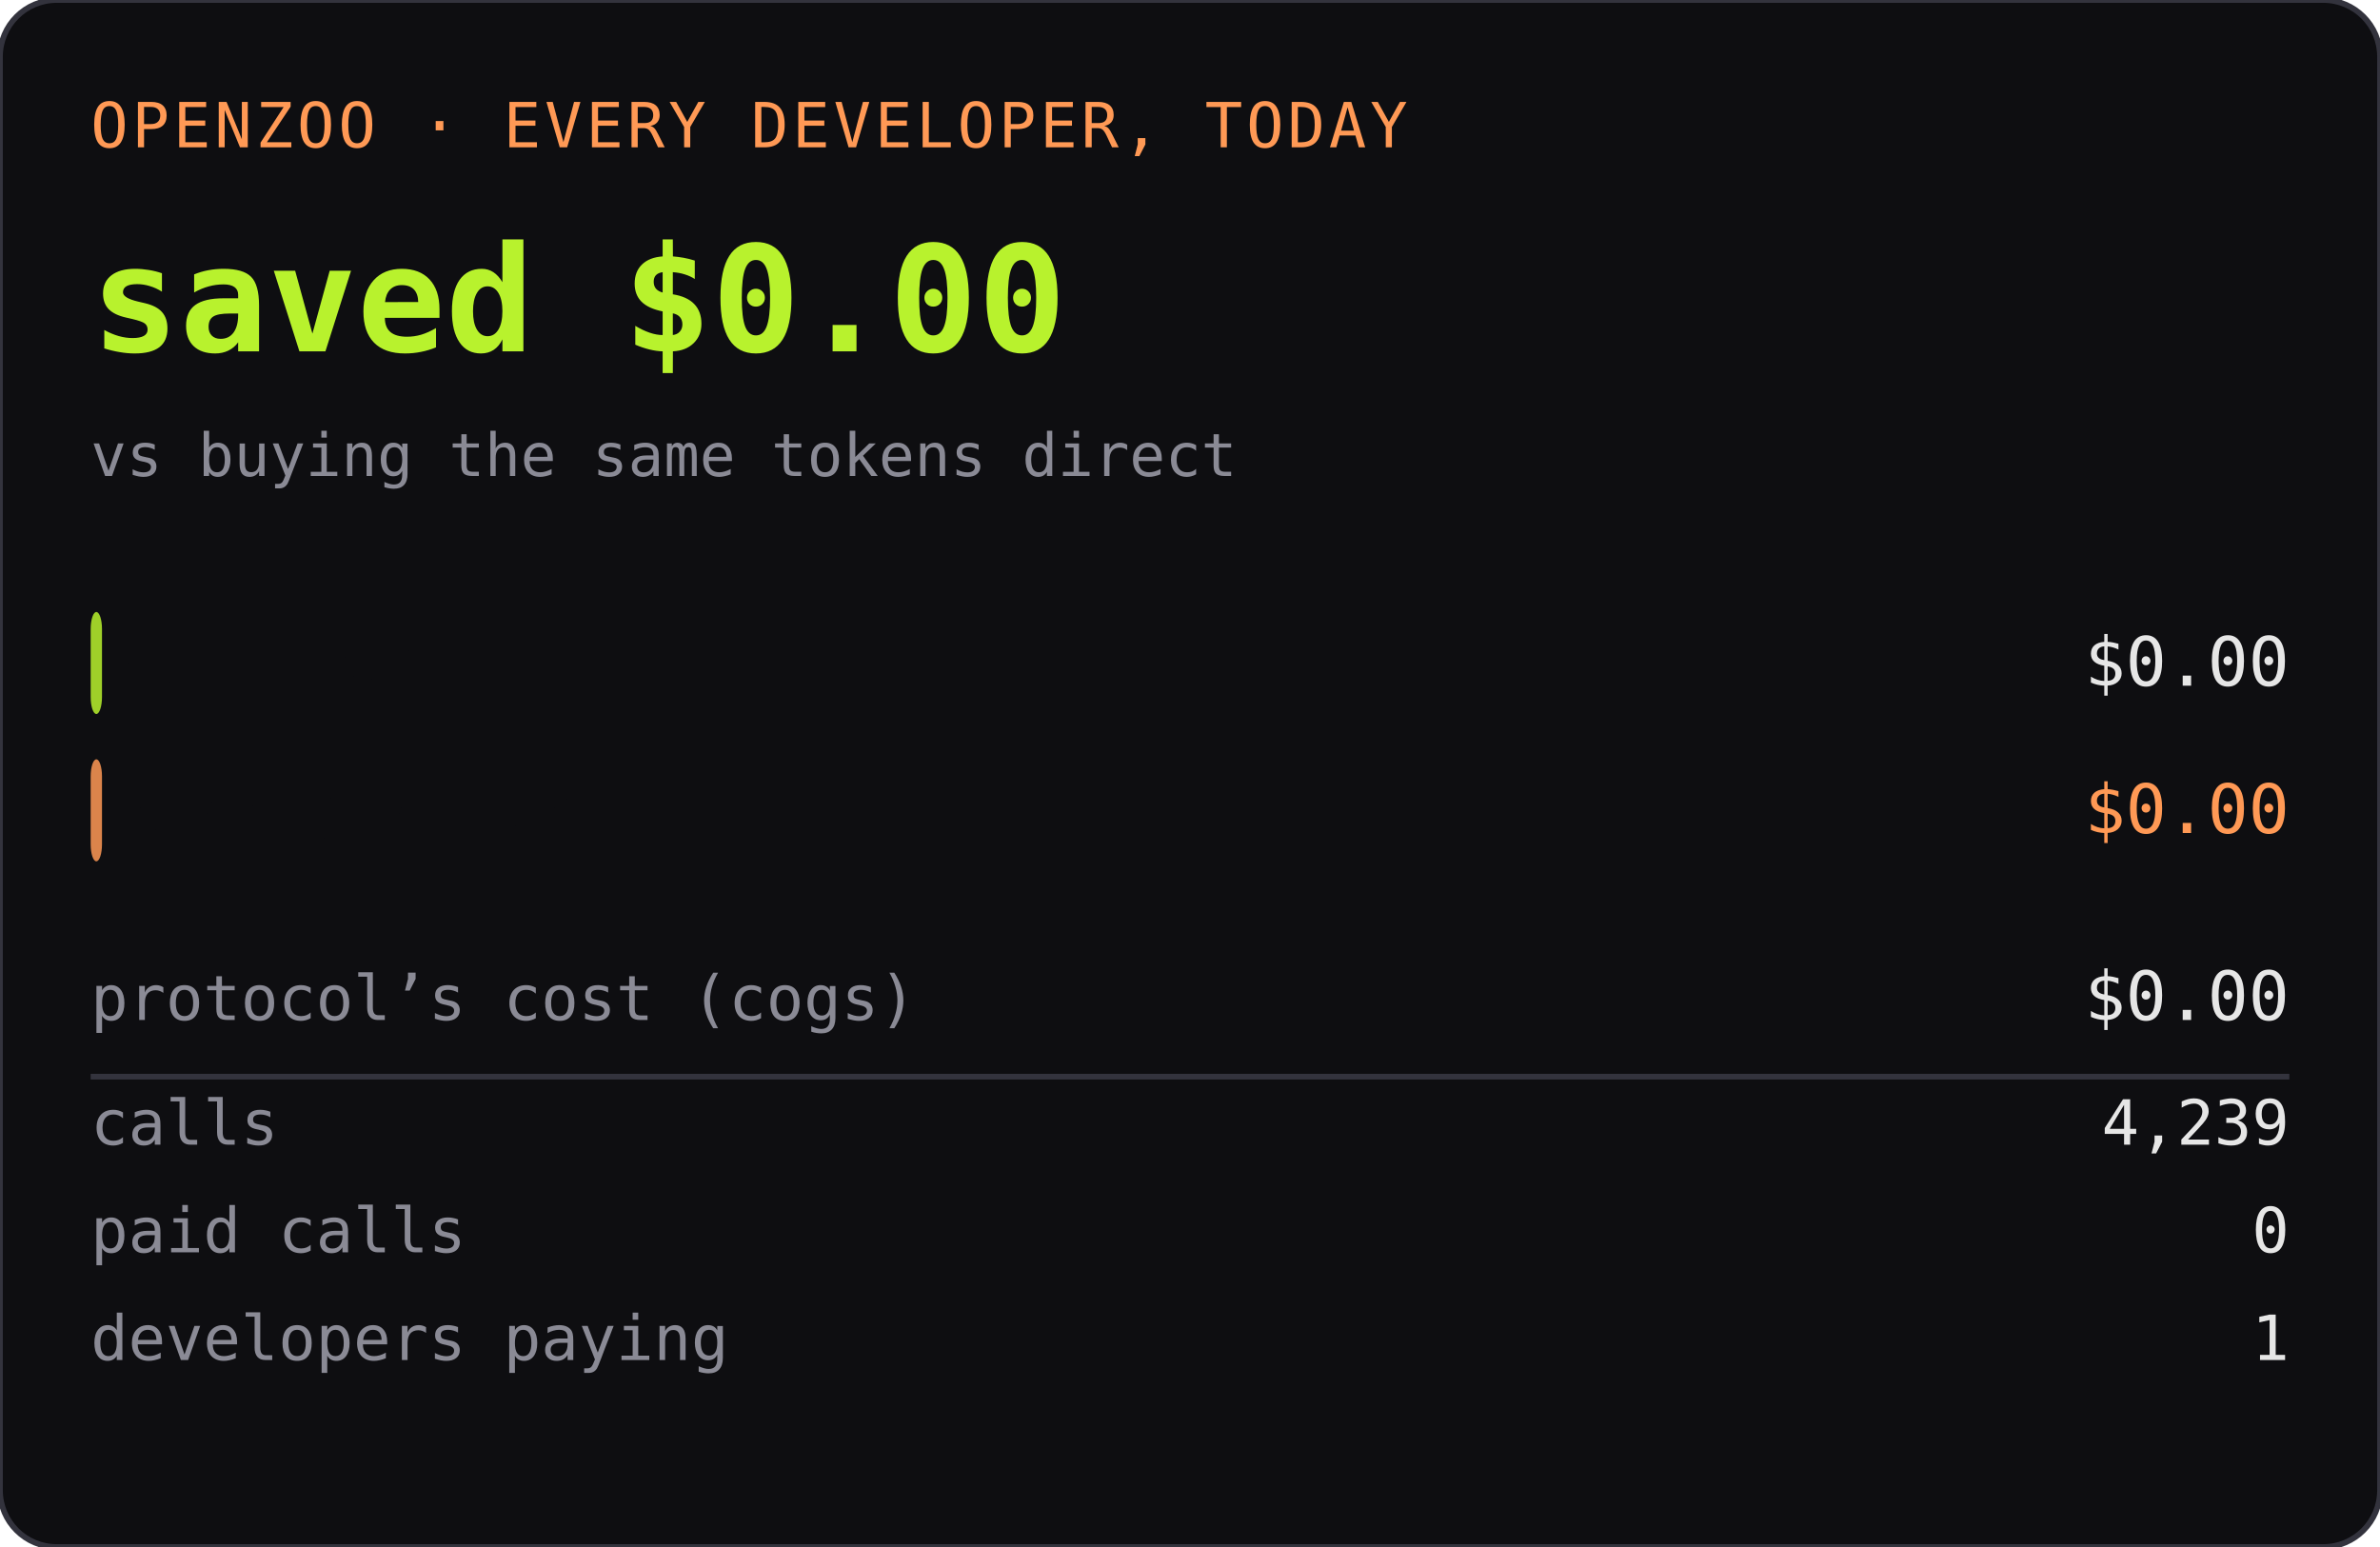
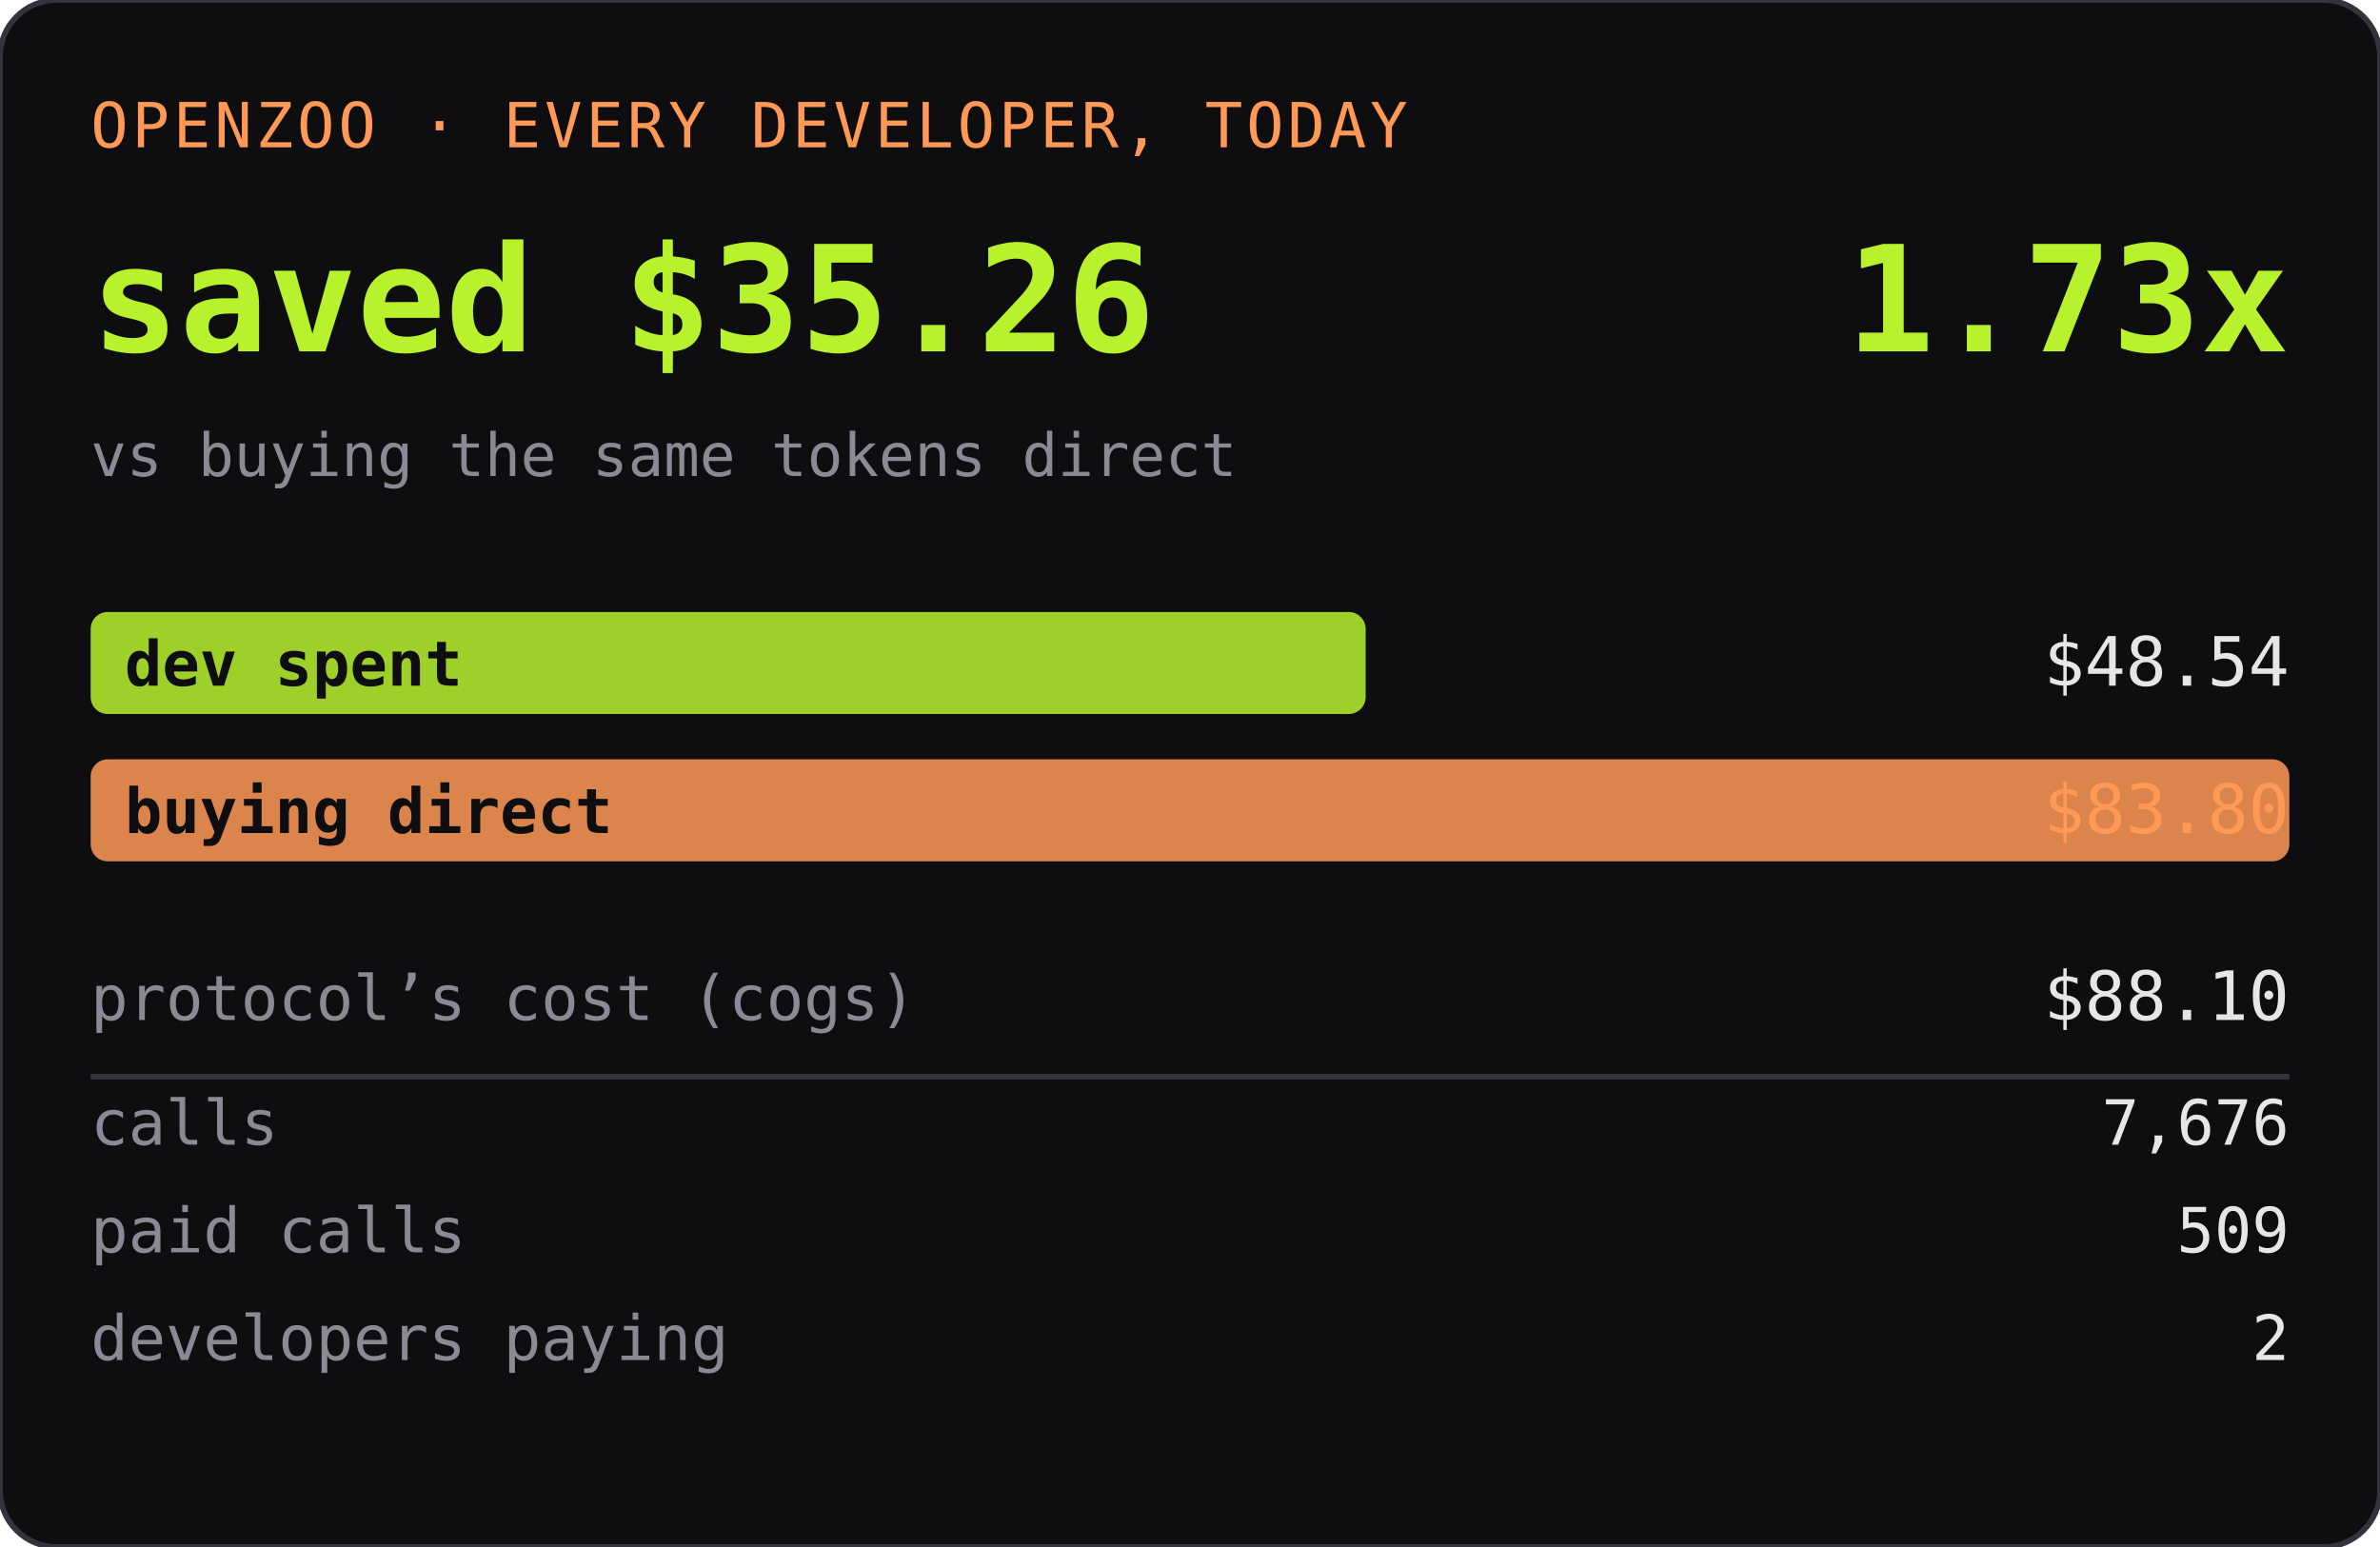
<svg xmlns="http://www.w3.org/2000/svg" width="420" height="273" role="img" aria-label="OPENZOO · EVERY DEVELOPER, TODAY">
  <rect width="420" height="273" rx="10" fill="#0e0e11" />
  <rect width="420" height="273" rx="10" fill="none" stroke="#33333d" />
  <text x="16" y="26" font-family="ui-monospace,SFMono-Regular,Menlo,monospace" font-size="11" fill="#ff9955" letter-spacing="0.06em">OPENZOO · EVERY DEVELOPER, TODAY</text>
-   <text x="16" y="62" font-family="ui-monospace,SFMono-Regular,Menlo,monospace" font-size="26" font-weight="600" fill="#b8f22d">saved $0.00</text>
-   <text x="404" y="62" text-anchor="end" font-family="ui-monospace,SFMono-Regular,Menlo,monospace" font-size="26" font-weight="600" fill="#b8f22d" />
+   <text x="16" y="62" font-family="ui-monospace,SFMono-Regular,Menlo,monospace" font-size="26" font-weight="600" fill="#b8f22d">saved $35.26</text>
+   <text x="404" y="62" text-anchor="end" font-family="ui-monospace,SFMono-Regular,Menlo,monospace" font-size="26" font-weight="600" fill="#b8f22d">1.73x</text>
  <text x="16" y="84" font-family="ui-monospace,SFMono-Regular,Menlo,monospace" font-size="10.5" fill="#8a8a95">vs buying the same tokens direct</text>
-   <rect x="16" y="108" width="2" height="18" rx="3" fill="#b8f22d" opacity="0.85" />
+   <rect x="16" y="108" width="225" height="18" rx="3" fill="#b8f22d" opacity="0.85" />
  <text x="22" y="121" font-family="ui-monospace,SFMono-Regular,Menlo,monospace" font-size="11" fill="#0e0e11" font-weight="600">dev spent</text>
-   <text x="404" y="121" text-anchor="end" font-family="ui-monospace,SFMono-Regular,Menlo,monospace" font-size="12" fill="#e6e6e6">$0.00</text>
-   <rect x="16" y="134" width="2" height="18" rx="3" fill="#ff9955" opacity="0.85" />
+   <text x="404" y="121" text-anchor="end" font-family="ui-monospace,SFMono-Regular,Menlo,monospace" font-size="12" fill="#e6e6e6">$48.54</text>
+   <rect x="16" y="134" width="388" height="18" rx="3" fill="#ff9955" opacity="0.85" />
  <text x="22" y="147" font-family="ui-monospace,SFMono-Regular,Menlo,monospace" font-size="11" fill="#0e0e11" font-weight="600">buying direct</text>
-   <text x="404" y="147" text-anchor="end" font-family="ui-monospace,SFMono-Regular,Menlo,monospace" font-size="12" fill="#ff9955">$0.00</text>
+   <text x="404" y="147" text-anchor="end" font-family="ui-monospace,SFMono-Regular,Menlo,monospace" font-size="12" fill="#ff9955">$83.80</text>
  <text x="16" y="180" font-family="ui-monospace,SFMono-Regular,Menlo,monospace" font-size="11" fill="#8a8a95">protocol’s cost (cogs)</text>
-   <text x="404" y="180" text-anchor="end" font-family="ui-monospace,SFMono-Regular,Menlo,monospace" font-size="12" fill="#e6e6e6">$0.00</text>
+   <text x="404" y="180" text-anchor="end" font-family="ui-monospace,SFMono-Regular,Menlo,monospace" font-size="12" fill="#e6e6e6">$88.10</text>
  <line x1="16" y1="190" x2="404" y2="190" stroke="#33333d" />
  <text x="16" y="202" font-family="ui-monospace,SFMono-Regular,Menlo,monospace" font-size="11" fill="#8a8a95">calls</text>
-   <text x="404" y="202" text-anchor="end" font-family="ui-monospace,SFMono-Regular,Menlo,monospace" font-size="11" fill="#e6e6e6">4,239</text>
+   <text x="404" y="202" text-anchor="end" font-family="ui-monospace,SFMono-Regular,Menlo,monospace" font-size="11" fill="#e6e6e6">7,676</text>
  <text x="16" y="221" font-family="ui-monospace,SFMono-Regular,Menlo,monospace" font-size="11" fill="#8a8a95">paid calls</text>
-   <text x="404" y="221" text-anchor="end" font-family="ui-monospace,SFMono-Regular,Menlo,monospace" font-size="11" fill="#e6e6e6">0</text>
+   <text x="404" y="221" text-anchor="end" font-family="ui-monospace,SFMono-Regular,Menlo,monospace" font-size="11" fill="#e6e6e6">509</text>
  <text x="16" y="240" font-family="ui-monospace,SFMono-Regular,Menlo,monospace" font-size="11" fill="#8a8a95">developers paying</text>
-   <text x="404" y="240" text-anchor="end" font-family="ui-monospace,SFMono-Regular,Menlo,monospace" font-size="11" fill="#e6e6e6">1</text>
+   <text x="404" y="240" text-anchor="end" font-family="ui-monospace,SFMono-Regular,Menlo,monospace" font-size="11" fill="#e6e6e6">2</text>
</svg>
